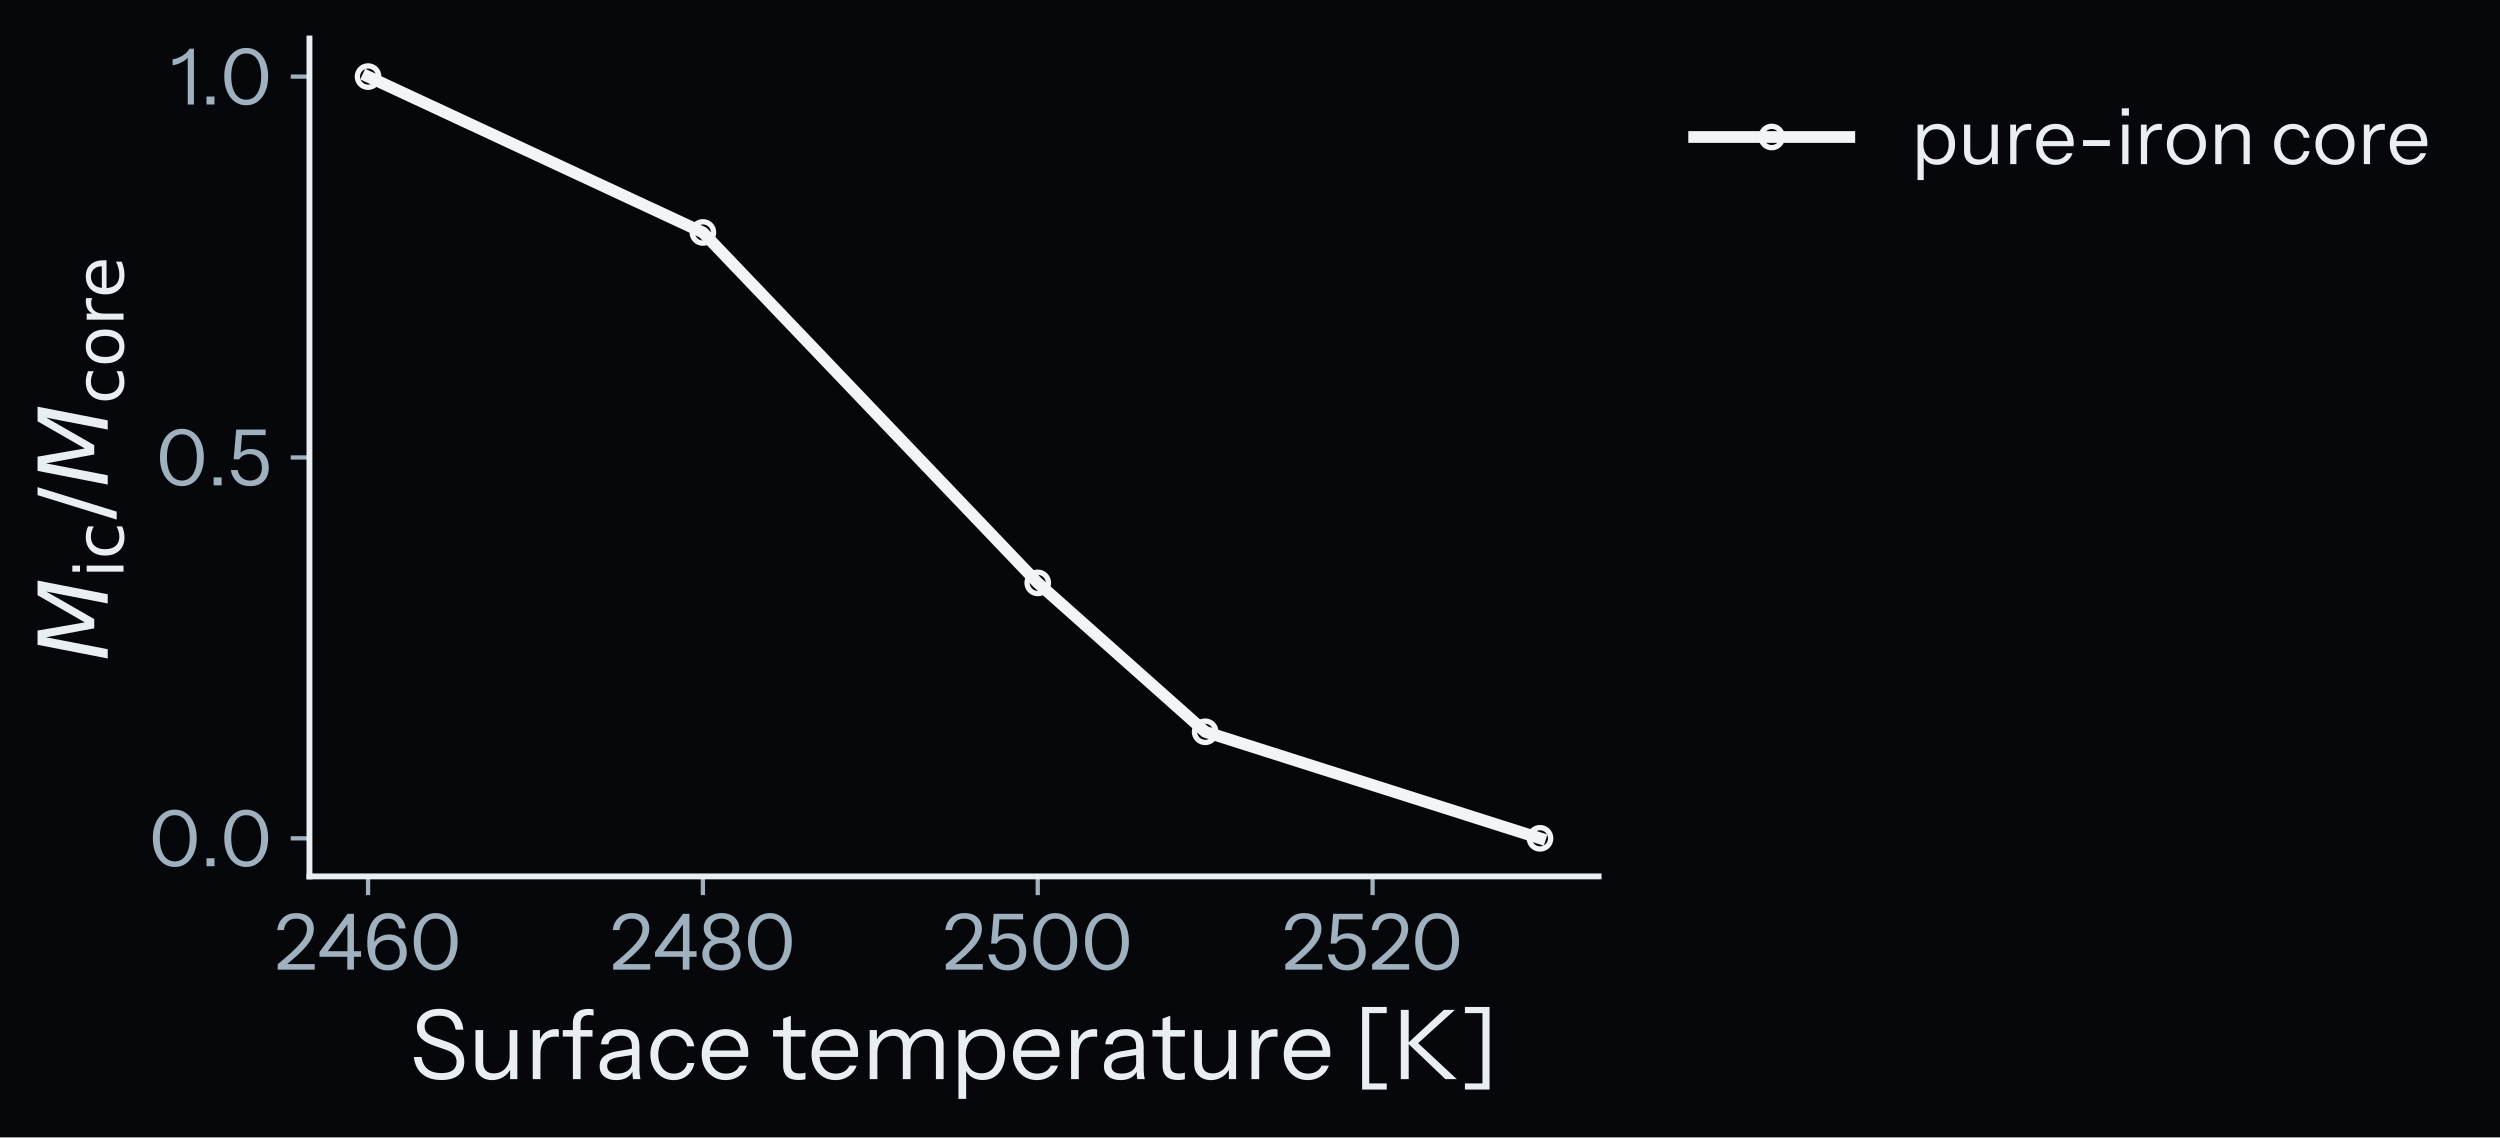
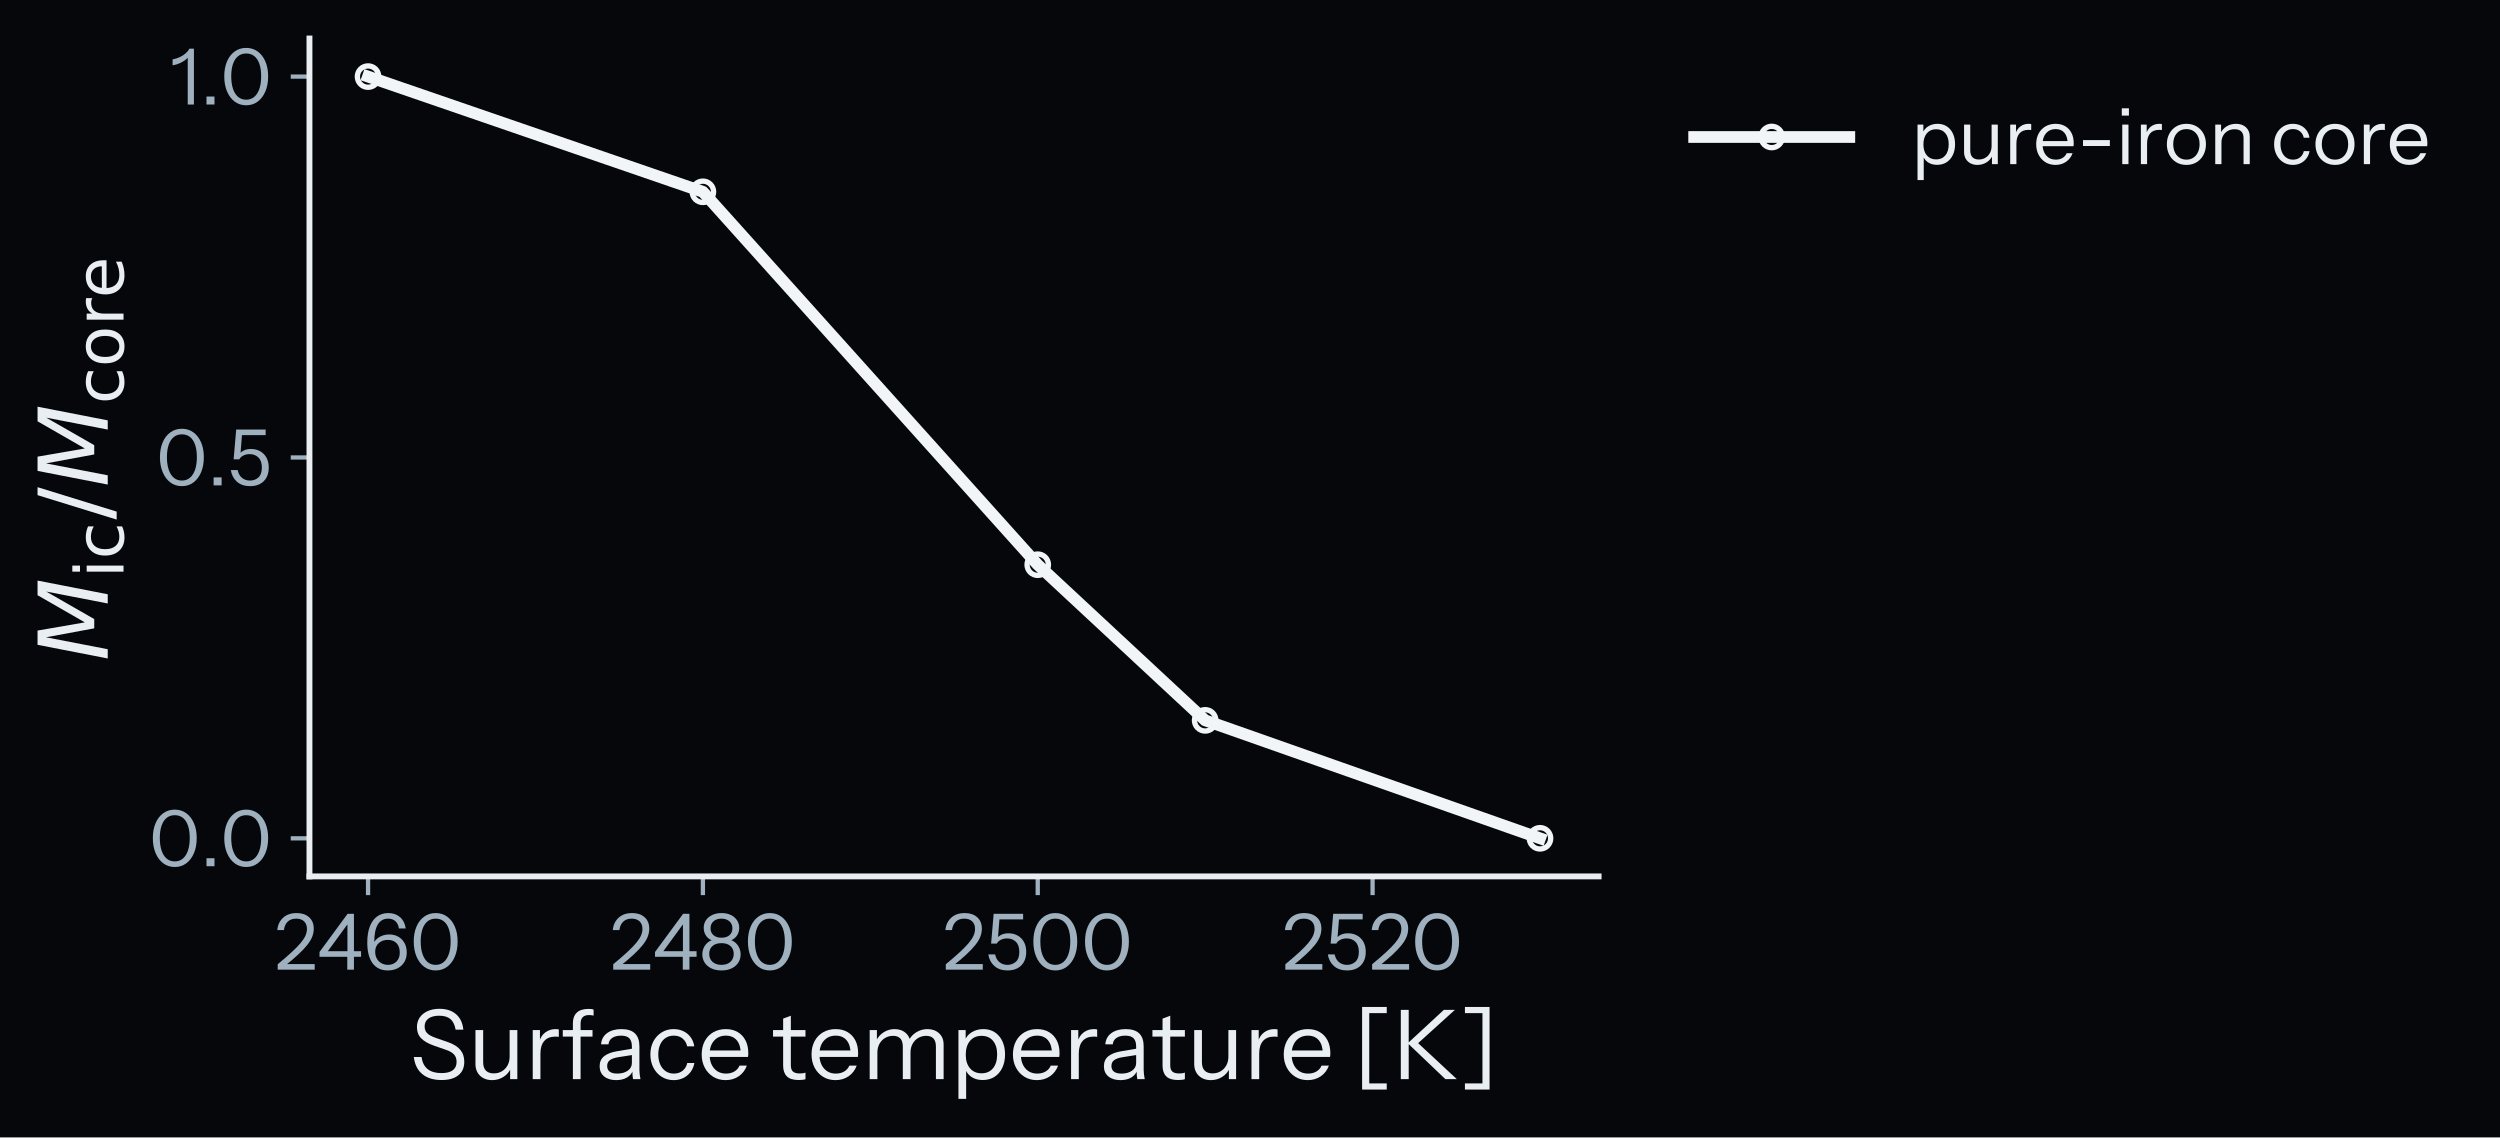
<svg xmlns="http://www.w3.org/2000/svg" xmlns:xlink="http://www.w3.org/1999/xlink" width="467.432pt" height="212.664pt" viewBox="0 0 467.432 212.664" version="1.1">
  <defs>
    <style type="text/css">*{stroke-linejoin: round; stroke-linecap: butt}</style>
  </defs>
  <g id="figure_1">
    <g id="patch_1">
      <path d="M 0 212.664  L 467.432 212.664  L 467.432 0  L 0 0  z " style="fill: #05070b" />
    </g>
    <g id="axes_1">
      <g id="patch_2">
        <path d="M 57.86 163.862  L 298.895 163.862  L 298.895 7.2  L 57.86 7.2  z " style="fill: #05070b" />
      </g>
      <g id="matplotlib.axis_1">
        <g id="xtick_1">
          <g id="line2d_1">
            <defs>
              <path id="m2e974000b8" d="M 0 0  L 0 3.5  " style="stroke: #9fb0be; stroke-width: 0.8" />
            </defs>
            <g>
              <use xlink:href="#m2e974000b8" x="68.816" y="163.862" style="fill: #9fb0be; stroke: #9fb0be; stroke-width: 0.8" />
            </g>
          </g>
          <g id="text_1">
            <g style="fill: #9fb0be" transform="translate(51.34336 181.3018) scale(0.145 -0.145)">
              <defs>
                <path id="InstrumentSans-Regular-32" d="M 256 0  L 256 448  Q 947 1018 1411 1446  Q 1875 1875 2153 2208  Q 2432 2541 2550 2819  Q 2669 3098 2669 3366  Q 2669 3763 2432 3987  Q 2195 4211 1779 4211  Q 1350 4211 1088 3968  Q 826 3725 768 3270  L 218 3270  Q 282 3898 701 4285  Q 1120 4672 1818 4672  Q 2464 4672 2848 4326  Q 3232 3981 3232 3379  Q 3232 3053 3107 2726  Q 2982 2400 2697 2041  Q 2413 1683 1949 1251  Q 1485 819 800 275  L 678 461  L 3309 461  L 3309 0  L 256 0  z " transform="scale(0.015625)" />
                <path id="InstrumentSans-Regular-34" d="M 2509 0  L 2509 1216  L 2522 1344  L 2522 3974  L 2694 3974  L 749 1312  L 576 1523  L 3648 1523  L 3648 1062  L 218 1062  L 218 1459  L 2534 4608  L 3059 4608  L 3059 0  L 2509 0  z " transform="scale(0.015625)" />
                <path id="InstrumentSans-Regular-36" d="M 2010 -64  Q 1197 -64 758 528  Q 320 1120 320 2240  Q 320 3014 528 3558  Q 736 4102 1126 4387  Q 1517 4672 2054 4672  Q 2643 4672 3027 4333  Q 3411 3994 3494 3398  L 2931 3398  Q 2874 3795 2640 4003  Q 2406 4211 2048 4211  Q 1478 4211 1187 3724  Q 896 3238 896 2266  L 896 1850  L 749 1907  Q 806 2208 1004 2432  Q 1203 2656 1497 2781  Q 1792 2906 2131 2906  Q 2566 2906 2889 2717  Q 3213 2528 3395 2192  Q 3578 1856 3578 1408  Q 3578 966 3379 633  Q 3181 301 2829 118  Q 2477 -64 2010 -64  z M 2029 397  Q 2464 397 2733 672  Q 3002 947 3002 1414  Q 3002 1901 2742 2179  Q 2483 2458 2016 2458  Q 1568 2458 1270 2195  Q 973 1933 973 1472  Q 973 1152 1110 909  Q 1248 666 1488 531  Q 1728 397 2029 397  z " transform="scale(0.015625)" />
                <path id="InstrumentSans-Regular-30" d="M 2131 -64  Q 1587 -64 1180 240  Q 774 544 547 1085  Q 320 1626 320 2323  Q 320 3021 544 3549  Q 768 4077 1177 4374  Q 1587 4672 2131 4672  Q 2675 4672 3081 4374  Q 3488 4077 3715 3549  Q 3942 3021 3942 2323  Q 3942 1619 3715 1081  Q 3488 544 3081 240  Q 2675 -64 2131 -64  z M 2131 397  Q 2522 397 2797 630  Q 3072 864 3219 1296  Q 3366 1728 3366 2330  Q 3366 2925 3222 3347  Q 3078 3770 2803 3990  Q 2528 4211 2131 4211  Q 1734 4211 1459 3987  Q 1184 3763 1040 3344  Q 896 2925 896 2330  Q 896 1728 1043 1293  Q 1190 858 1465 627  Q 1741 397 2131 397  z " transform="scale(0.015625)" />
              </defs>
              <use xlink:href="#InstrumentSans-Regular-32" />
              <use xlink:href="#InstrumentSans-Regular-34" transform="translate(54.49999 0)" />
              <use xlink:href="#InstrumentSans-Regular-36" transform="translate(114.5 0)" />
              <use xlink:href="#InstrumentSans-Regular-30" transform="translate(174.4 0)" />
            </g>
          </g>
        </g>
        <g id="xtick_2">
          <g id="line2d_2">
            <g>
              <use xlink:href="#m2e974000b8" x="131.423" y="163.862" style="fill: #9fb0be; stroke: #9fb0be; stroke-width: 0.8" />
            </g>
          </g>
          <g id="text_2">
            <g style="fill: #9fb0be" transform="translate(114.0735 181.3018) scale(0.145 -0.145)">
              <defs>
                <path id="InstrumentSans-Regular-38" d="M 1862 -64  Q 1376 -64 1021 109  Q 666 282 474 582  Q 282 883 282 1254  Q 282 1600 435 1881  Q 589 2163 848 2329  Q 1107 2496 1421 2496  L 1434 2362  Q 1139 2362 902 2506  Q 666 2650 531 2899  Q 397 3149 397 3450  Q 397 3808 582 4083  Q 768 4358 1101 4515  Q 1434 4672 1869 4672  Q 2304 4672 2630 4515  Q 2957 4358 3142 4083  Q 3328 3808 3328 3456  Q 3328 3149 3193 2902  Q 3059 2656 2822 2509  Q 2586 2362 2285 2362  L 2304 2496  Q 2624 2496 2880 2329  Q 3136 2163 3289 1881  Q 3443 1600 3443 1254  Q 3443 883 3251 582  Q 3059 282 2704 109  Q 2349 -64 1862 -64  z M 1862 397  Q 2330 397 2602 646  Q 2874 896 2874 1306  Q 2874 1715 2605 1952  Q 2336 2189 1862 2189  Q 1389 2189 1120 1952  Q 851 1715 851 1306  Q 851 896 1123 646  Q 1395 397 1862 397  z M 1862 2637  Q 2285 2637 2525 2848  Q 2765 3059 2765 3411  Q 2765 3776 2515 3993  Q 2266 4211 1862 4211  Q 1453 4211 1206 3993  Q 960 3776 960 3411  Q 960 3059 1203 2848  Q 1446 2637 1862 2637  z " transform="scale(0.015625)" />
              </defs>
              <use xlink:href="#InstrumentSans-Regular-32" />
              <use xlink:href="#InstrumentSans-Regular-34" transform="translate(54.49999 0)" />
              <use xlink:href="#InstrumentSans-Regular-38" transform="translate(114.5 0)" />
              <use xlink:href="#InstrumentSans-Regular-30" transform="translate(172.7 0)" />
            </g>
          </g>
        </g>
        <g id="xtick_3">
          <g id="line2d_3">
            <g>
              <use xlink:href="#m2e974000b8" x="194.029" y="163.862" style="fill: #9fb0be; stroke: #9fb0be; stroke-width: 0.8" />
            </g>
          </g>
          <g id="text_3">
            <g style="fill: #9fb0be" transform="translate(176.2599 181.3018) scale(0.145 -0.145)">
              <defs>
                <path id="InstrumentSans-Regular-35" d="M 1869 -64  Q 1184 -64 774 304  Q 365 672 275 1261  L 838 1261  Q 922 845 1194 621  Q 1466 397 1856 397  Q 2266 397 2550 653  Q 2835 909 2835 1466  Q 2835 2022 2550 2300  Q 2266 2579 1830 2579  Q 1517 2579 1286 2451  Q 1056 2323 979 2150  L 506 2150  L 717 4608  L 3149 4608  L 3149 4147  L 1030 4147  L 1210 4339  L 1062 2483  L 941 2528  Q 1056 2720 1312 2861  Q 1568 3002 1939 3002  Q 2368 3002 2697 2816  Q 3027 2630 3216 2288  Q 3405 1946 3405 1466  Q 3405 986 3216 643  Q 3027 301 2684 118  Q 2342 -64 1869 -64  z " transform="scale(0.015625)" />
              </defs>
              <use xlink:href="#InstrumentSans-Regular-32" />
              <use xlink:href="#InstrumentSans-Regular-35" transform="translate(54.49999 0)" />
              <use xlink:href="#InstrumentSans-Regular-30" transform="translate(111.9 0)" />
              <use xlink:href="#InstrumentSans-Regular-30" transform="translate(178.5 0)" />
            </g>
          </g>
        </g>
        <g id="xtick_4">
          <g id="line2d_4">
            <g>
              <use xlink:href="#m2e974000b8" x="256.636" y="163.862" style="fill: #9fb0be; stroke: #9fb0be; stroke-width: 0.8" />
            </g>
          </g>
          <g id="text_4">
            <g style="fill: #9fb0be" transform="translate(239.7434 181.3018) scale(0.145 -0.145)">
              <use xlink:href="#InstrumentSans-Regular-32" />
              <use xlink:href="#InstrumentSans-Regular-35" transform="translate(54.49999 0)" />
              <use xlink:href="#InstrumentSans-Regular-32" transform="translate(111.9 0)" />
              <use xlink:href="#InstrumentSans-Regular-30" transform="translate(166.4 0)" />
            </g>
          </g>
        </g>
        <g id="text_5">
          <g style="fill: #e9eef2" transform="translate(76.62131 201.7743) scale(0.18 -0.18)">
            <defs>
              <path id="InstrumentSans-Regular-53" d="M 2112 -58  Q 1306 -58 829 339  Q 352 736 269 1472  L 781 1472  Q 851 941 1184 672  Q 1517 403 2106 403  Q 2605 403 2857 592  Q 3110 781 3110 1146  Q 3110 1459 2937 1644  Q 2765 1830 2400 1952  L 1626 2221  Q 1037 2426 755 2717  Q 474 3008 474 3456  Q 474 3827 659 4099  Q 845 4371 1184 4524  Q 1523 4678 1971 4678  Q 2662 4678 3078 4316  Q 3494 3955 3558 3290  L 3046 3290  Q 2963 3770 2704 3994  Q 2445 4218 1958 4218  Q 1498 4218 1242 4032  Q 986 3846 986 3507  Q 986 3219 1165 3046  Q 1344 2874 1722 2746  L 2547 2458  Q 3085 2272 3353 1955  Q 3622 1638 3622 1152  Q 3622 576 3228 259  Q 2835 -58 2112 -58  z " transform="scale(0.015625)" />
              <path id="InstrumentSans-Regular-75" d="M 1574 -64  Q 1254 -64 1004 67  Q 755 198 614 438  Q 474 678 474 992  L 474 3264  L 986 3264  L 986 1126  Q 986 755 1168 569  Q 1350 384 1690 384  Q 1997 384 2233 525  Q 2470 666 2608 918  Q 2746 1171 2746 1498  L 2829 723  Q 2669 358 2329 147  Q 1990 -64 1574 -64  z M 2778 0  L 2778 768  L 2746 768  L 2746 3264  L 3258 3264  L 3258 0  L 2778 0  z " transform="scale(0.015625)" />
              <path id="InstrumentSans-Regular-72" d="M 512 0  L 512 3264  L 992 3264  L 992 2432  L 1024 2432  L 1024 0  L 512 0  z M 1024 1702  L 941 2477  Q 1056 2893 1350 3110  Q 1645 3328 2029 3328  Q 2189 3328 2246 3302  L 2246 2810  Q 2214 2822 2156 2825  Q 2099 2829 2016 2829  Q 1530 2829 1277 2537  Q 1024 2246 1024 1702  z " transform="scale(0.015625)" />
              <path id="InstrumentSans-Regular-66" d="M 781 0  L 781 3725  Q 781 4173 1040 4422  Q 1299 4672 1830 4672  Q 1958 4672 2032 4659  Q 2106 4646 2157 4627  L 2157 4224  Q 2112 4237 2032 4249  Q 1952 4262 1862 4262  Q 1568 4262 1430 4115  Q 1293 3968 1293 3699  L 1293 0  L 781 0  z M 109 2829  L 109 3264  L 2086 3264  L 2086 2829  L 109 2829  z " transform="scale(0.015625)" />
              <path id="InstrumentSans-Regular-61" d="M 2515 0  Q 2490 109 2480 249  Q 2470 390 2470 608  L 2438 608  L 2438 2170  Q 2438 2541 2268 2717  Q 2099 2893 1722 2893  Q 1350 2893 1129 2742  Q 909 2592 883 2317  L 390 2317  Q 422 2790 787 3059  Q 1152 3328 1741 3328  Q 2349 3328 2643 3040  Q 2938 2752 2938 2176  L 2938 608  Q 2938 467 2957 316  Q 2976 166 3008 0  L 2515 0  z M 1395 -64  Q 890 -64 592 182  Q 294 429 294 858  Q 294 1286 588 1523  Q 883 1760 1446 1856  L 2586 2048  L 2586 1626  L 1523 1459  Q 1165 1402 979 1267  Q 794 1133 794 877  Q 794 627 963 499  Q 1133 371 1466 371  Q 1894 371 2166 566  Q 2438 762 2438 1075  L 2522 621  Q 2419 294 2121 115  Q 1824 -64 1395 -64  z " transform="scale(0.015625)" />
              <path id="InstrumentSans-Regular-63" d="M 1805 -64  Q 1357 -64 1008 157  Q 659 378 457 765  Q 256 1152 256 1645  Q 256 2138 457 2515  Q 659 2893 1008 3110  Q 1357 3328 1798 3328  Q 2163 3328 2454 3187  Q 2746 3046 2934 2787  Q 3123 2528 3174 2182  L 2701 2182  Q 2637 2496 2406 2694  Q 2176 2893 1811 2893  Q 1498 2893 1267 2739  Q 1037 2586 909 2304  Q 781 2022 781 1645  Q 781 1267 909 979  Q 1037 691 1270 531  Q 1504 371 1818 371  Q 2170 371 2406 566  Q 2643 762 2707 1075  L 3181 1075  Q 3123 736 2928 477  Q 2733 218 2445 77  Q 2157 -64 1805 -64  z " transform="scale(0.015625)" />
              <path id="InstrumentSans-Regular-65" d="M 1850 -64  Q 1382 -64 1024 157  Q 666 378 461 762  Q 256 1146 256 1645  Q 256 2144 457 2525  Q 659 2906 1024 3117  Q 1389 3328 1862 3328  Q 2317 3328 2653 3129  Q 2989 2931 3171 2572  Q 3354 2214 3354 1728  Q 3354 1664 3350 1606  Q 3347 1549 3334 1478  L 640 1478  L 640 1907  L 3021 1907  L 2854 1670  Q 2854 2259 2595 2576  Q 2336 2893 1862 2893  Q 1376 2893 1078 2557  Q 781 2221 781 1651  Q 781 1069 1078 720  Q 1376 371 1875 371  Q 2189 371 2425 508  Q 2662 646 2771 902  L 3258 902  Q 3098 454 2723 195  Q 2349 -64 1850 -64  z " transform="scale(0.015625)" />
              <path id="InstrumentSans-Regular-20" transform="scale(0.015625)" />
              <path id="InstrumentSans-Regular-74" d="M 1818 -58  Q 1274 -58 1027 188  Q 781 435 781 902  L 781 4026  L 1293 4218  L 1293 909  Q 1293 634 1433 506  Q 1574 378 1894 378  Q 2022 378 2115 394  Q 2208 410 2266 435  L 2266 0  Q 2202 -26 2083 -42  Q 1965 -58 1818 -58  z M 109 2829  L 109 3264  L 2266 3264  L 2266 2829  L 109 2829  z " transform="scale(0.015625)" />
              <path id="InstrumentSans-Regular-6d" d="M 512 0  L 512 3264  L 992 3264  L 992 2496  L 1024 2496  L 1024 0  L 512 0  z M 2714 0  L 2714 2163  Q 2714 2534 2547 2707  Q 2381 2880 2067 2880  Q 1773 2880 1536 2739  Q 1299 2598 1161 2348  Q 1024 2099 1024 1766  L 941 2541  Q 1107 2906 1440 3117  Q 1773 3328 2163 3328  Q 2637 3328 2931 3049  Q 3226 2771 3226 2298  L 3226 0  L 2714 0  z M 4915 0  L 4915 2163  Q 4915 2534 4748 2707  Q 4582 2880 4269 2880  Q 3974 2880 3737 2739  Q 3501 2598 3363 2348  Q 3226 2099 3226 1766  L 3098 2541  Q 3264 2906 3609 3117  Q 3955 3328 4352 3328  Q 4826 3328 5126 3049  Q 5427 2771 5427 2298  L 5427 0  L 4915 0  z " transform="scale(0.015625)" />
              <path id="InstrumentSans-Regular-70" d="M 2125 -58  Q 1664 -58 1350 166  Q 1037 390 922 800  L 1024 813  L 1024 -1312  L 512 -1312  L 512 3264  L 992 3264  L 992 2502  L 922 2522  Q 1043 2899 1382 3113  Q 1722 3328 2170 3328  Q 2605 3328 2928 3117  Q 3251 2906 3430 2528  Q 3610 2150 3610 1645  Q 3610 1133 3424 749  Q 3238 365 2905 153  Q 2573 -58 2125 -58  z M 2048 390  Q 2534 390 2809 726  Q 3085 1062 3085 1645  Q 3085 2221 2809 2550  Q 2534 2880 2048 2880  Q 1562 2880 1280 2544  Q 998 2208 998 1626  Q 998 1056 1280 723  Q 1562 390 2048 390  z " transform="scale(0.015625)" />
              <path id="InstrumentSans-Regular-5b" d="M 576 -691  L 576 4800  L 2214 4800  L 2214 4390  L 1050 4390  L 1050 -282  L 2214 -282  L 2214 -691  L 576 -691  z " transform="scale(0.015625)" />
              <path id="InstrumentSans-Regular-4b" d="M 550 0  L 550 4608  L 1075 4608  L 1075 0  L 550 0  z M 1018 2394  L 3411 4608  L 4147 4608  L 1702 2394  L 1018 2394  z M 3514 0  L 1005 2394  L 1702 2394  L 4275 0  L 3514 0  z " transform="scale(0.015625)" />
              <path id="InstrumentSans-Regular-5d" d="M 2022 4800  L 2022 -691  L 384 -691  L 384 -282  L 1549 -282  L 1549 4390  L 384 4390  L 384 4800  L 2022 4800  z " transform="scale(0.015625)" />
            </defs>
            <use xlink:href="#InstrumentSans-Regular-53" />
            <use xlink:href="#InstrumentSans-Regular-75" transform="translate(60.79999 0)" />
            <use xlink:href="#InstrumentSans-Regular-72" transform="translate(119.7 0)" />
            <use xlink:href="#InstrumentSans-Regular-66" transform="translate(157.2 0)" />
            <use xlink:href="#InstrumentSans-Regular-61" transform="translate(192.6 0)" />
            <use xlink:href="#InstrumentSans-Regular-63" transform="translate(245.8999 0)" />
            <use xlink:href="#InstrumentSans-Regular-65" transform="translate(299.1999 0)" />
            <use xlink:href="#InstrumentSans-Regular-20" transform="translate(355.5999 0)" />
            <use xlink:href="#InstrumentSans-Regular-74" transform="translate(375.5999 0)" />
            <use xlink:href="#InstrumentSans-Regular-65" transform="translate(413.2999 0)" />
            <use xlink:href="#InstrumentSans-Regular-6d" transform="translate(469.6999 0)" />
            <use xlink:href="#InstrumentSans-Regular-70" transform="translate(561.8999 0)" />
            <use xlink:href="#InstrumentSans-Regular-65" transform="translate(622.4999 0)" />
            <use xlink:href="#InstrumentSans-Regular-72" transform="translate(678.8999 0)" />
            <use xlink:href="#InstrumentSans-Regular-61" transform="translate(716.3999 0)" />
            <use xlink:href="#InstrumentSans-Regular-74" transform="translate(769.6998 0)" />
            <use xlink:href="#InstrumentSans-Regular-75" transform="translate(807.3998 0)" />
            <use xlink:href="#InstrumentSans-Regular-72" transform="translate(866.2998 0)" />
            <use xlink:href="#InstrumentSans-Regular-65" transform="translate(903.7998 0)" />
            <use xlink:href="#InstrumentSans-Regular-20" transform="translate(960.1998 0)" />
            <use xlink:href="#InstrumentSans-Regular-5b" transform="translate(980.1998 0)" />
            <use xlink:href="#InstrumentSans-Regular-4b" transform="translate(1020.8 0)" />
            <use xlink:href="#InstrumentSans-Regular-5d" transform="translate(1090 0)" />
          </g>
        </g>
      </g>
      <g id="matplotlib.axis_2">
        <g id="ytick_1">
          <g id="line2d_5">
            <defs>
              <path id="m2f46859ac6" d="M 0 0  L -3.5 0  " style="stroke: #9fb0be; stroke-width: 0.8" />
            </defs>
            <g>
              <use xlink:href="#m2f46859ac6" x="57.86" y="156.741" style="fill: #9fb0be; stroke: #9fb0be; stroke-width: 0.8" />
            </g>
          </g>
          <g id="text_6">
            <g style="fill: #9fb0be" transform="translate(27.85 161.9608) scale(0.145 -0.145)">
              <defs>
                <path id="InstrumentSans-Regular-2e" d="M 486 0  L 486 659  L 1146 659  L 1146 0  L 486 0  z " transform="scale(0.015625)" />
              </defs>
              <use xlink:href="#InstrumentSans-Regular-30" />
              <use xlink:href="#InstrumentSans-Regular-2e" transform="translate(66.59999 0)" />
              <use xlink:href="#InstrumentSans-Regular-30" transform="translate(92.09998 0)" />
            </g>
          </g>
        </g>
        <g id="ytick_2">
          <g id="line2d_6">
            <g>
              <use xlink:href="#m2f46859ac6" x="57.86" y="85.531" style="fill: #9fb0be; stroke: #9fb0be; stroke-width: 0.8" />
            </g>
          </g>
          <g id="text_7">
            <g style="fill: #9fb0be" transform="translate(29.18219 90.75091) scale(0.145 -0.145)">
              <use xlink:href="#InstrumentSans-Regular-30" />
              <use xlink:href="#InstrumentSans-Regular-2e" transform="translate(66.59999 0)" />
              <use xlink:href="#InstrumentSans-Regular-35" transform="translate(92.09998 0)" />
            </g>
          </g>
        </g>
        <g id="ytick_3">
          <g id="line2d_7">
            <g>
              <use xlink:href="#m2f46859ac6" x="57.86" y="14.321" style="fill: #9fb0be; stroke: #9fb0be; stroke-width: 0.8" />
            </g>
          </g>
          <g id="text_8">
            <g style="fill: #9fb0be" transform="translate(31.8375 19.54099) scale(0.145 -0.145)">
              <defs>
                <path id="InstrumentSans-Regular-31" d="M 1440 0  L 1440 4083  L 1574 4051  Q 1498 3878 1280 3705  Q 1062 3533 777 3405  Q 493 3277 192 3232  L 192 3725  Q 493 3776 768 3904  Q 1043 4032 1257 4214  Q 1472 4397 1574 4608  L 1952 4608  L 1952 0  L 1440 0  z " transform="scale(0.015625)" />
              </defs>
              <use xlink:href="#InstrumentSans-Regular-31" />
              <use xlink:href="#InstrumentSans-Regular-2e" transform="translate(39.09999 0)" />
              <use xlink:href="#InstrumentSans-Regular-30" transform="translate(64.59998 0)" />
            </g>
          </g>
        </g>
        <g id="text_9">
          <g style="fill: #e9eef2" transform="translate(20.16 123.6009) rotate(-90) scale(0.18 -0.18)">
            <defs>
              <path id="DejaVuSans-Oblique-4d" d="M 1081 4666  L 2028 4666  L 2572 1522  L 4378 4666  L 5350 4666  L 4441 0  L 3828 0  L 4622 4091  L 2791 897  L 2175 897  L 1581 4103  L 788 0  L 172 0  L 1081 4666  z " transform="scale(0.015625)" />
              <path id="DejaVuSans-69" d="M 603 3500  L 1178 3500  L 1178 0  L 603 0  L 603 3500  z M 603 4863  L 1178 4863  L 1178 4134  L 603 4134  L 603 4863  z " transform="scale(0.015625)" />
              <path id="DejaVuSans-63" d="M 3122 3366  L 3122 2828  Q 2878 2963 2633 3030  Q 2388 3097 2138 3097  Q 1578 3097 1268 2742  Q 959 2388 959 1747  Q 959 1106 1268 751  Q 1578 397 2138 397  Q 2388 397 2633 464  Q 2878 531 3122 666  L 3122 134  Q 2881 22 2623 -34  Q 2366 -91 2075 -91  Q 1284 -91 818 406  Q 353 903 353 1747  Q 353 2603 823 3093  Q 1294 3584 2113 3584  Q 2378 3584 2631 3529  Q 2884 3475 3122 3366  z " transform="scale(0.015625)" />
              <path id="DejaVuSans-2f" d="M 1625 4666  L 2156 4666  L 531 -594  L 0 -594  L 1625 4666  z " transform="scale(0.015625)" />
              <path id="DejaVuSans-6f" d="M 1959 3097  Q 1497 3097 1228 2736  Q 959 2375 959 1747  Q 959 1119 1226 758  Q 1494 397 1959 397  Q 2419 397 2687 759  Q 2956 1122 2956 1747  Q 2956 2369 2687 2733  Q 2419 3097 1959 3097  z M 1959 3584  Q 2709 3584 3137 3096  Q 3566 2609 3566 1747  Q 3566 888 3137 398  Q 2709 -91 1959 -91  Q 1206 -91 779 398  Q 353 888 353 1747  Q 353 2609 779 3096  Q 1206 3584 1959 3584  z " transform="scale(0.015625)" />
              <path id="DejaVuSans-72" d="M 2631 2963  Q 2534 3019 2420 3045  Q 2306 3072 2169 3072  Q 1681 3072 1420 2755  Q 1159 2438 1159 1844  L 1159 0  L 581 0  L 581 3500  L 1159 3500  L 1159 2956  Q 1341 3275 1631 3429  Q 1922 3584 2338 3584  Q 2397 3584 2469 3576  Q 2541 3569 2628 3553  L 2631 2963  z " transform="scale(0.015625)" />
              <path id="DejaVuSans-65" d="M 3597 1894  L 3597 1613  L 953 1613  Q 991 1019 1311 708  Q 1631 397 2203 397  Q 2534 397 2845 478  Q 3156 559 3463 722  L 3463 178  Q 3153 47 2828 -22  Q 2503 -91 2169 -91  Q 1331 -91 842 396  Q 353 884 353 1716  Q 353 2575 817 3079  Q 1281 3584 2069 3584  Q 2775 3584 3186 3129  Q 3597 2675 3597 1894  z M 3022 2063  Q 3016 2534 2758 2815  Q 2500 3097 2075 3097  Q 1594 3097 1305 2825  Q 1016 2553 972 2059  L 3022 2063  z " transform="scale(0.015625)" />
            </defs>
            <use xlink:href="#DejaVuSans-Oblique-4d" transform="translate(0 0.09375)" />
            <use xlink:href="#DejaVuSans-69" transform="translate(86.2793 -16.3125) scale(0.7)" />
            <use xlink:href="#DejaVuSans-63" transform="translate(105.7275 -16.3125) scale(0.7)" />
            <use xlink:href="#DejaVuSans-2f" transform="translate(146.9482 0.09375)" />
            <use xlink:href="#DejaVuSans-Oblique-4d" transform="translate(180.6396 0.09375)" />
            <use xlink:href="#DejaVuSans-63" transform="translate(266.9189 -16.3125) scale(0.7)" />
            <use xlink:href="#DejaVuSans-6f" transform="translate(305.4053 -16.3125) scale(0.7)" />
            <use xlink:href="#DejaVuSans-72" transform="translate(348.2324 -16.3125) scale(0.7)" />
            <use xlink:href="#DejaVuSans-65" transform="translate(377.0117 -16.3125) scale(0.7)" />
          </g>
        </g>
      </g>
      <g id="line2d_8">
-         <path d="M 68.816 14.321  L 131.423 43.462  L 194.029 108.984  L 225.333 136.823  L 287.939 156.741  " clip-path="url(#p1986e8668a)" style="fill: none; stroke: #f2f5f7; stroke-width: 2.2; stroke-linecap: square" />
+         <path d="M 68.816 14.321  L 131.423 35.861  L 194.029 105.585  L 225.333 134.687  L 287.939 156.741  " clip-path="url(#p1986e8668a)" style="fill: none; stroke: #f2f5f7; stroke-width: 2.2; stroke-linecap: square" />
        <defs>
          <path id="m5efca03033" d="M 0 2  C 0.53 2 1.039 1.789 1.414 1.414  C 1.789 1.039 2 0.53 2 0  C 2 -0.53 1.789 -1.039 1.414 -1.414  C 1.039 -1.789 0.53 -2 0 -2  C -0.53 -2 -1.039 -1.789 -1.414 -1.414  C -1.789 -1.039 -2 -0.53 -2 0  C -2 0.53 -1.789 1.039 -1.414 1.414  C -1.039 1.789 -0.53 2 0 2  z " style="stroke: #f2f5f7" />
        </defs>
        <g clip-path="url(#p1986e8668a)">
          <use xlink:href="#m5efca03033" x="68.816" y="14.321" style="fill-opacity: 0; stroke: #f2f5f7" />
-           <use xlink:href="#m5efca03033" x="131.423" y="43.462" style="fill-opacity: 0; stroke: #f2f5f7" />
-           <use xlink:href="#m5efca03033" x="194.029" y="108.984" style="fill-opacity: 0; stroke: #f2f5f7" />
-           <use xlink:href="#m5efca03033" x="225.333" y="136.823" style="fill-opacity: 0; stroke: #f2f5f7" />
+           <use xlink:href="#m5efca03033" x="131.423" y="35.861" style="fill-opacity: 0; stroke: #f2f5f7" />
+           <use xlink:href="#m5efca03033" x="194.029" y="105.585" style="fill-opacity: 0; stroke: #f2f5f7" />
+           <use xlink:href="#m5efca03033" x="225.333" y="134.687" style="fill-opacity: 0; stroke: #f2f5f7" />
          <use xlink:href="#m5efca03033" x="287.939" y="156.741" style="fill-opacity: 0; stroke: #f2f5f7" />
        </g>
      </g>
      <g id="patch_3">
        <path d="M 57.86 163.862  L 57.86 7.2  " style="fill: none; stroke: #e9eef2; stroke-width: 1.1; stroke-linejoin: miter; stroke-linecap: square" />
      </g>
      <g id="patch_4">
        <path d="M 57.86 163.862  L 298.895 163.862  " style="fill: none; stroke: #e9eef2; stroke-width: 1.1; stroke-linejoin: miter; stroke-linecap: square" />
      </g>
      <g id="legend_1">
        <g id="line2d_9">
          <path d="M 316.766 25.615  L 331.266 25.615  L 345.766 25.615  " style="fill: none; stroke: #f2f5f7; stroke-width: 2.2; stroke-linecap: square" />
          <g>
            <use xlink:href="#m5efca03033" x="331.266" y="25.615" style="fill-opacity: 0; stroke: #f2f5f7" />
          </g>
        </g>
        <g id="text_10">
          <g style="fill: #e9eef2" transform="translate(357.3661 30.69) scale(0.145 -0.145)">
            <defs>
              <path id="InstrumentSans-Regular-2d" d="M 512 1498  L 512 1984  L 2726 1984  L 2726 1498  L 512 1498  z " transform="scale(0.015625)" />
              <path id="InstrumentSans-Regular-69" d="M 512 0  L 512 3264  L 1024 3264  L 1024 0  L 512 0  z M 472 4006  L 472 4608  L 1061 4608  L 1061 4006  L 472 4006  z " transform="scale(0.015625)" />
              <path id="InstrumentSans-Regular-6f" d="M 1869 -64  Q 1389 -64 1024 160  Q 659 384 457 771  Q 256 1158 256 1645  Q 256 2138 461 2515  Q 666 2893 1027 3110  Q 1389 3328 1869 3328  Q 2355 3328 2716 3110  Q 3078 2893 3280 2515  Q 3482 2138 3482 1645  Q 3482 1158 3280 771  Q 3078 384 2716 160  Q 2355 -64 1869 -64  z M 1869 371  Q 2202 371 2445 534  Q 2688 698 2822 986  Q 2957 1274 2957 1651  Q 2957 2214 2659 2553  Q 2362 2893 1869 2893  Q 1382 2893 1081 2553  Q 781 2214 781 1651  Q 781 1274 915 986  Q 1050 698 1296 534  Q 1542 371 1869 371  z " transform="scale(0.015625)" />
              <path id="InstrumentSans-Regular-6e" d="M 512 0  L 512 3264  L 992 3264  L 992 2496  L 1024 2496  L 1024 0  L 512 0  z M 2848 0  L 2848 2138  Q 2848 2509 2662 2694  Q 2477 2880 2112 2880  Q 1792 2880 1545 2739  Q 1299 2598 1161 2348  Q 1024 2099 1024 1766  L 941 2541  Q 1107 2906 1449 3117  Q 1792 3328 2227 3328  Q 2739 3328 3049 3037  Q 3360 2746 3360 2272  L 3360 0  L 2848 0  z " transform="scale(0.015625)" />
            </defs>
            <use xlink:href="#InstrumentSans-Regular-70" />
            <use xlink:href="#InstrumentSans-Regular-75" transform="translate(60.59999 0)" />
            <use xlink:href="#InstrumentSans-Regular-72" transform="translate(119.5 0)" />
            <use xlink:href="#InstrumentSans-Regular-65" transform="translate(157 0)" />
            <use xlink:href="#InstrumentSans-Regular-2d" transform="translate(213.4 0)" />
            <use xlink:href="#InstrumentSans-Regular-69" transform="translate(264 0)" />
            <use xlink:href="#InstrumentSans-Regular-72" transform="translate(287.9999 0)" />
            <use xlink:href="#InstrumentSans-Regular-6f" transform="translate(325.4999 0)" />
            <use xlink:href="#InstrumentSans-Regular-6e" transform="translate(383.8999 0)" />
            <use xlink:href="#InstrumentSans-Regular-20" transform="translate(443.7999 0)" />
            <use xlink:href="#InstrumentSans-Regular-63" transform="translate(463.7999 0)" />
            <use xlink:href="#InstrumentSans-Regular-6f" transform="translate(517.0999 0)" />
            <use xlink:href="#InstrumentSans-Regular-72" transform="translate(575.4999 0)" />
            <use xlink:href="#InstrumentSans-Regular-65" transform="translate(612.9999 0)" />
          </g>
        </g>
      </g>
    </g>
  </g>
  <defs>
    <clipPath id="p1986e8668a">
      <rect x="57.86" y="7.2" width="241.036" height="156.662" />
    </clipPath>
  </defs>
</svg>
